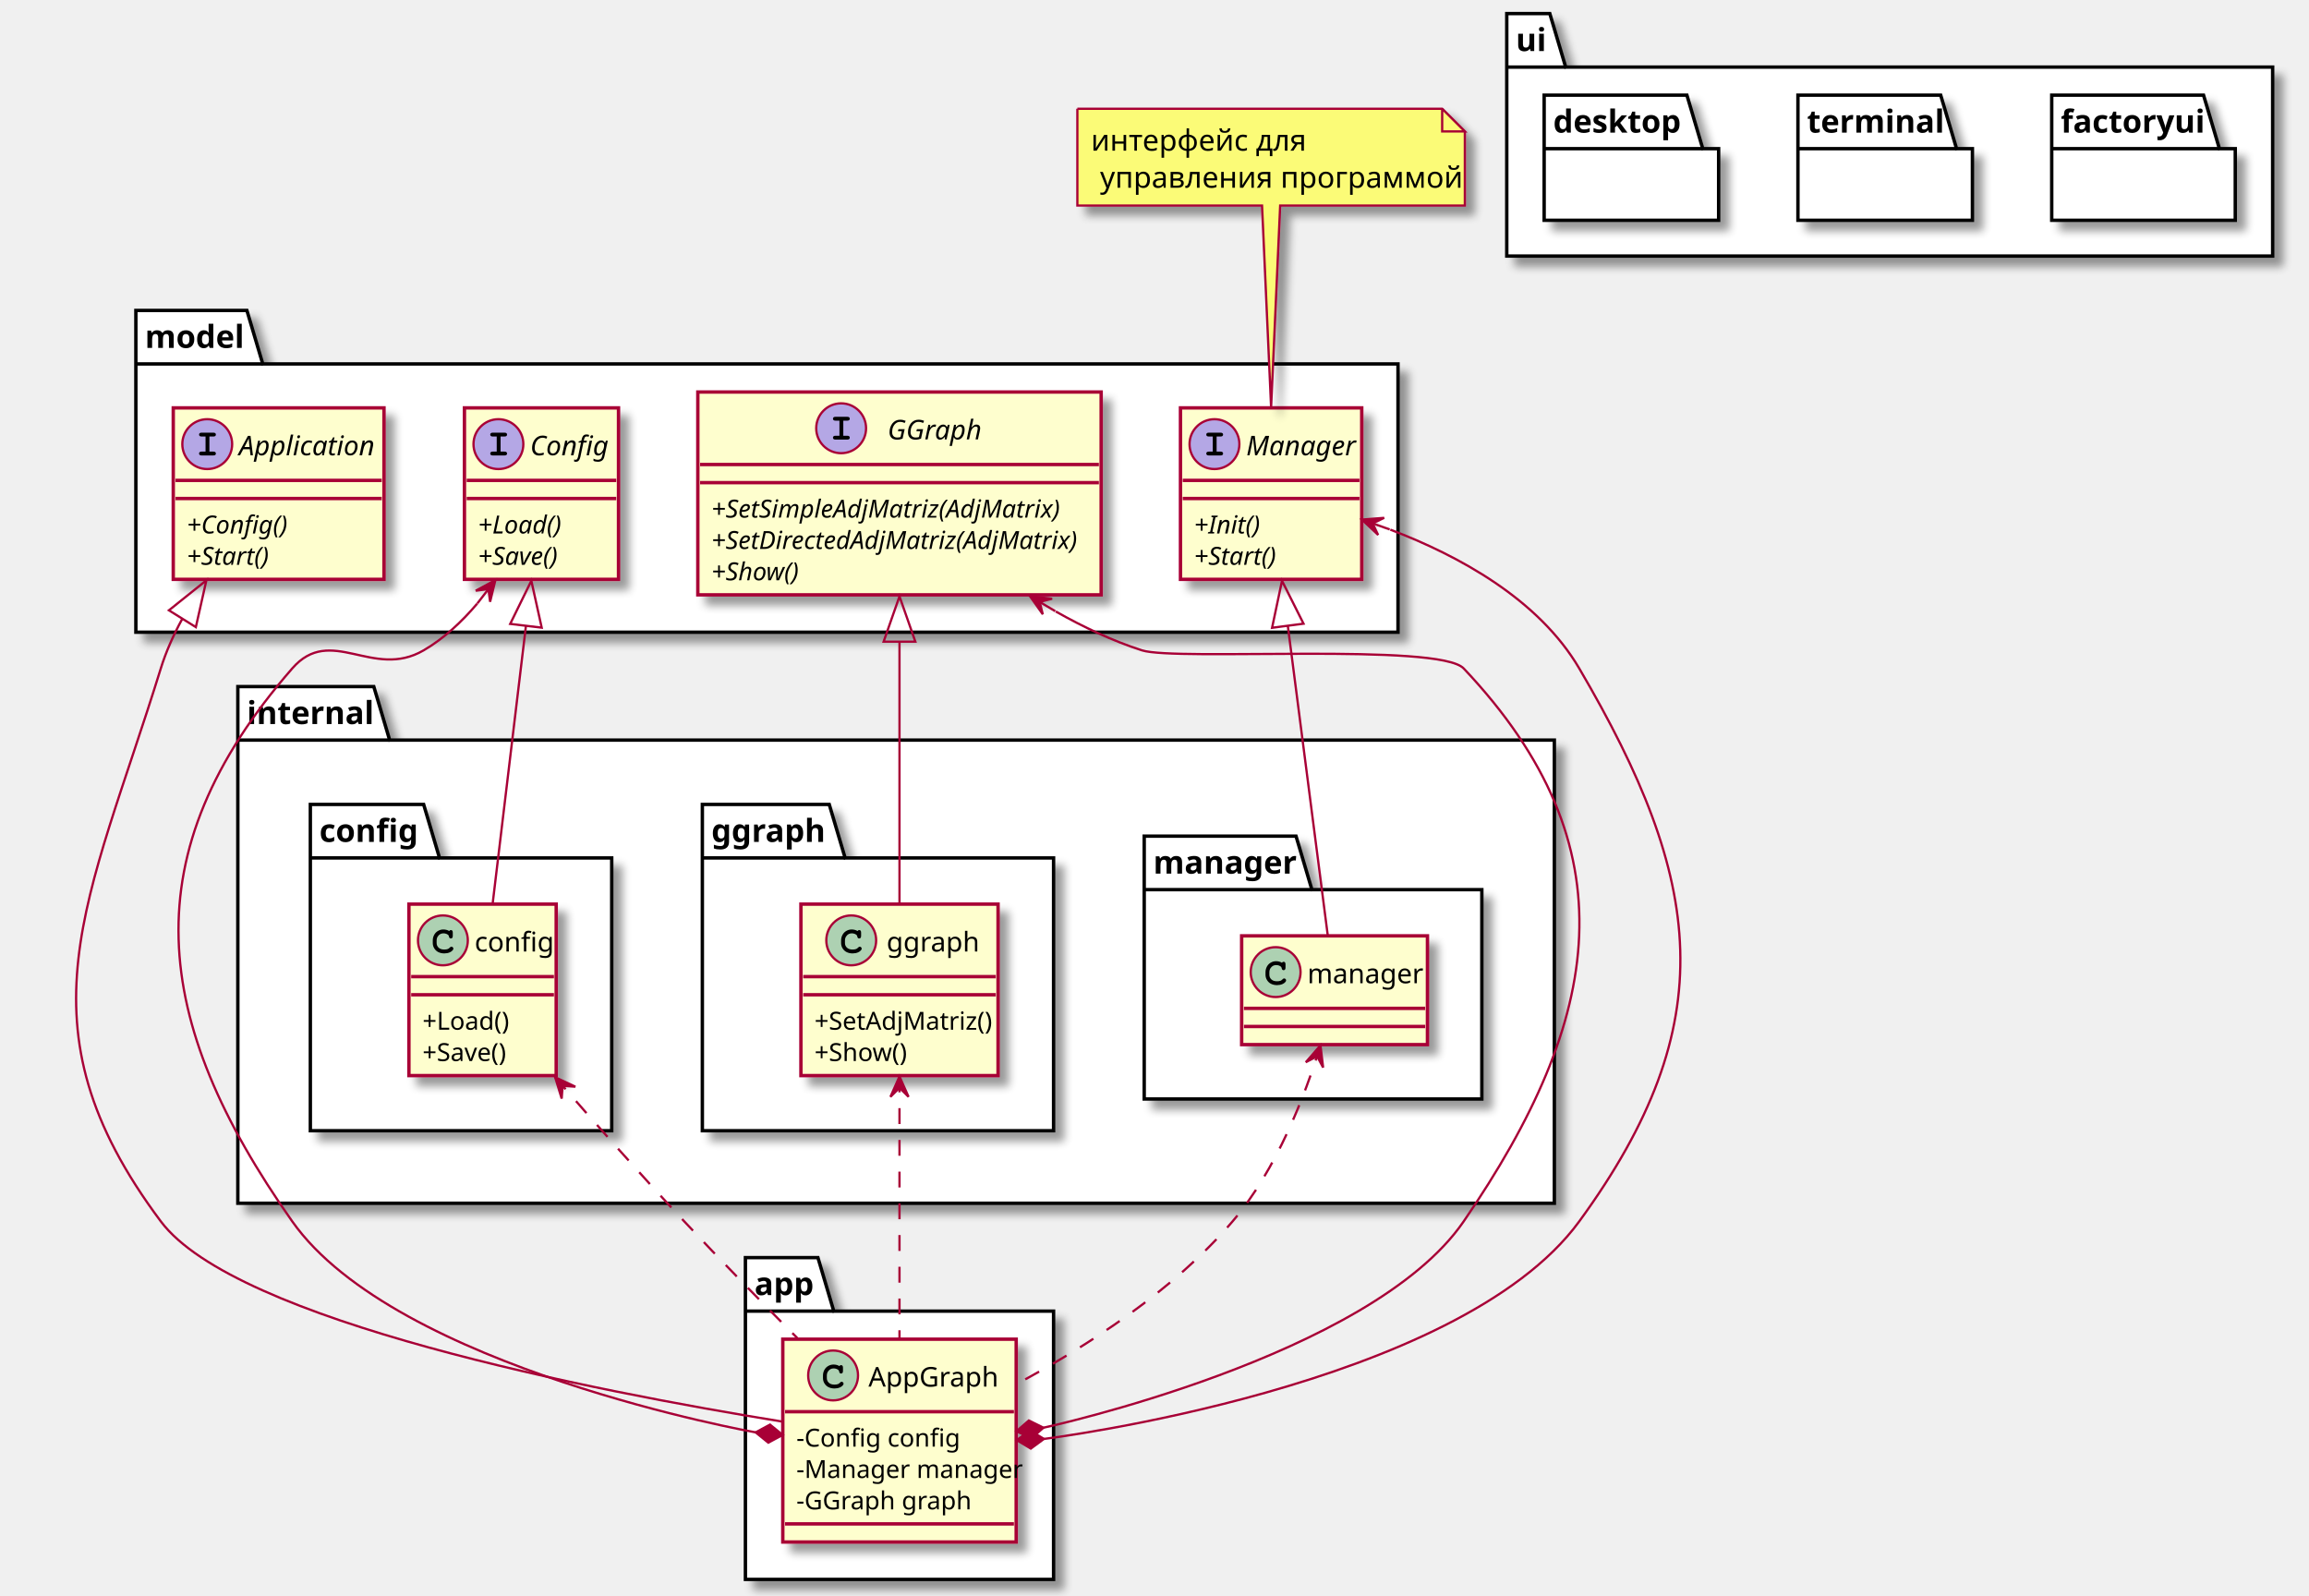
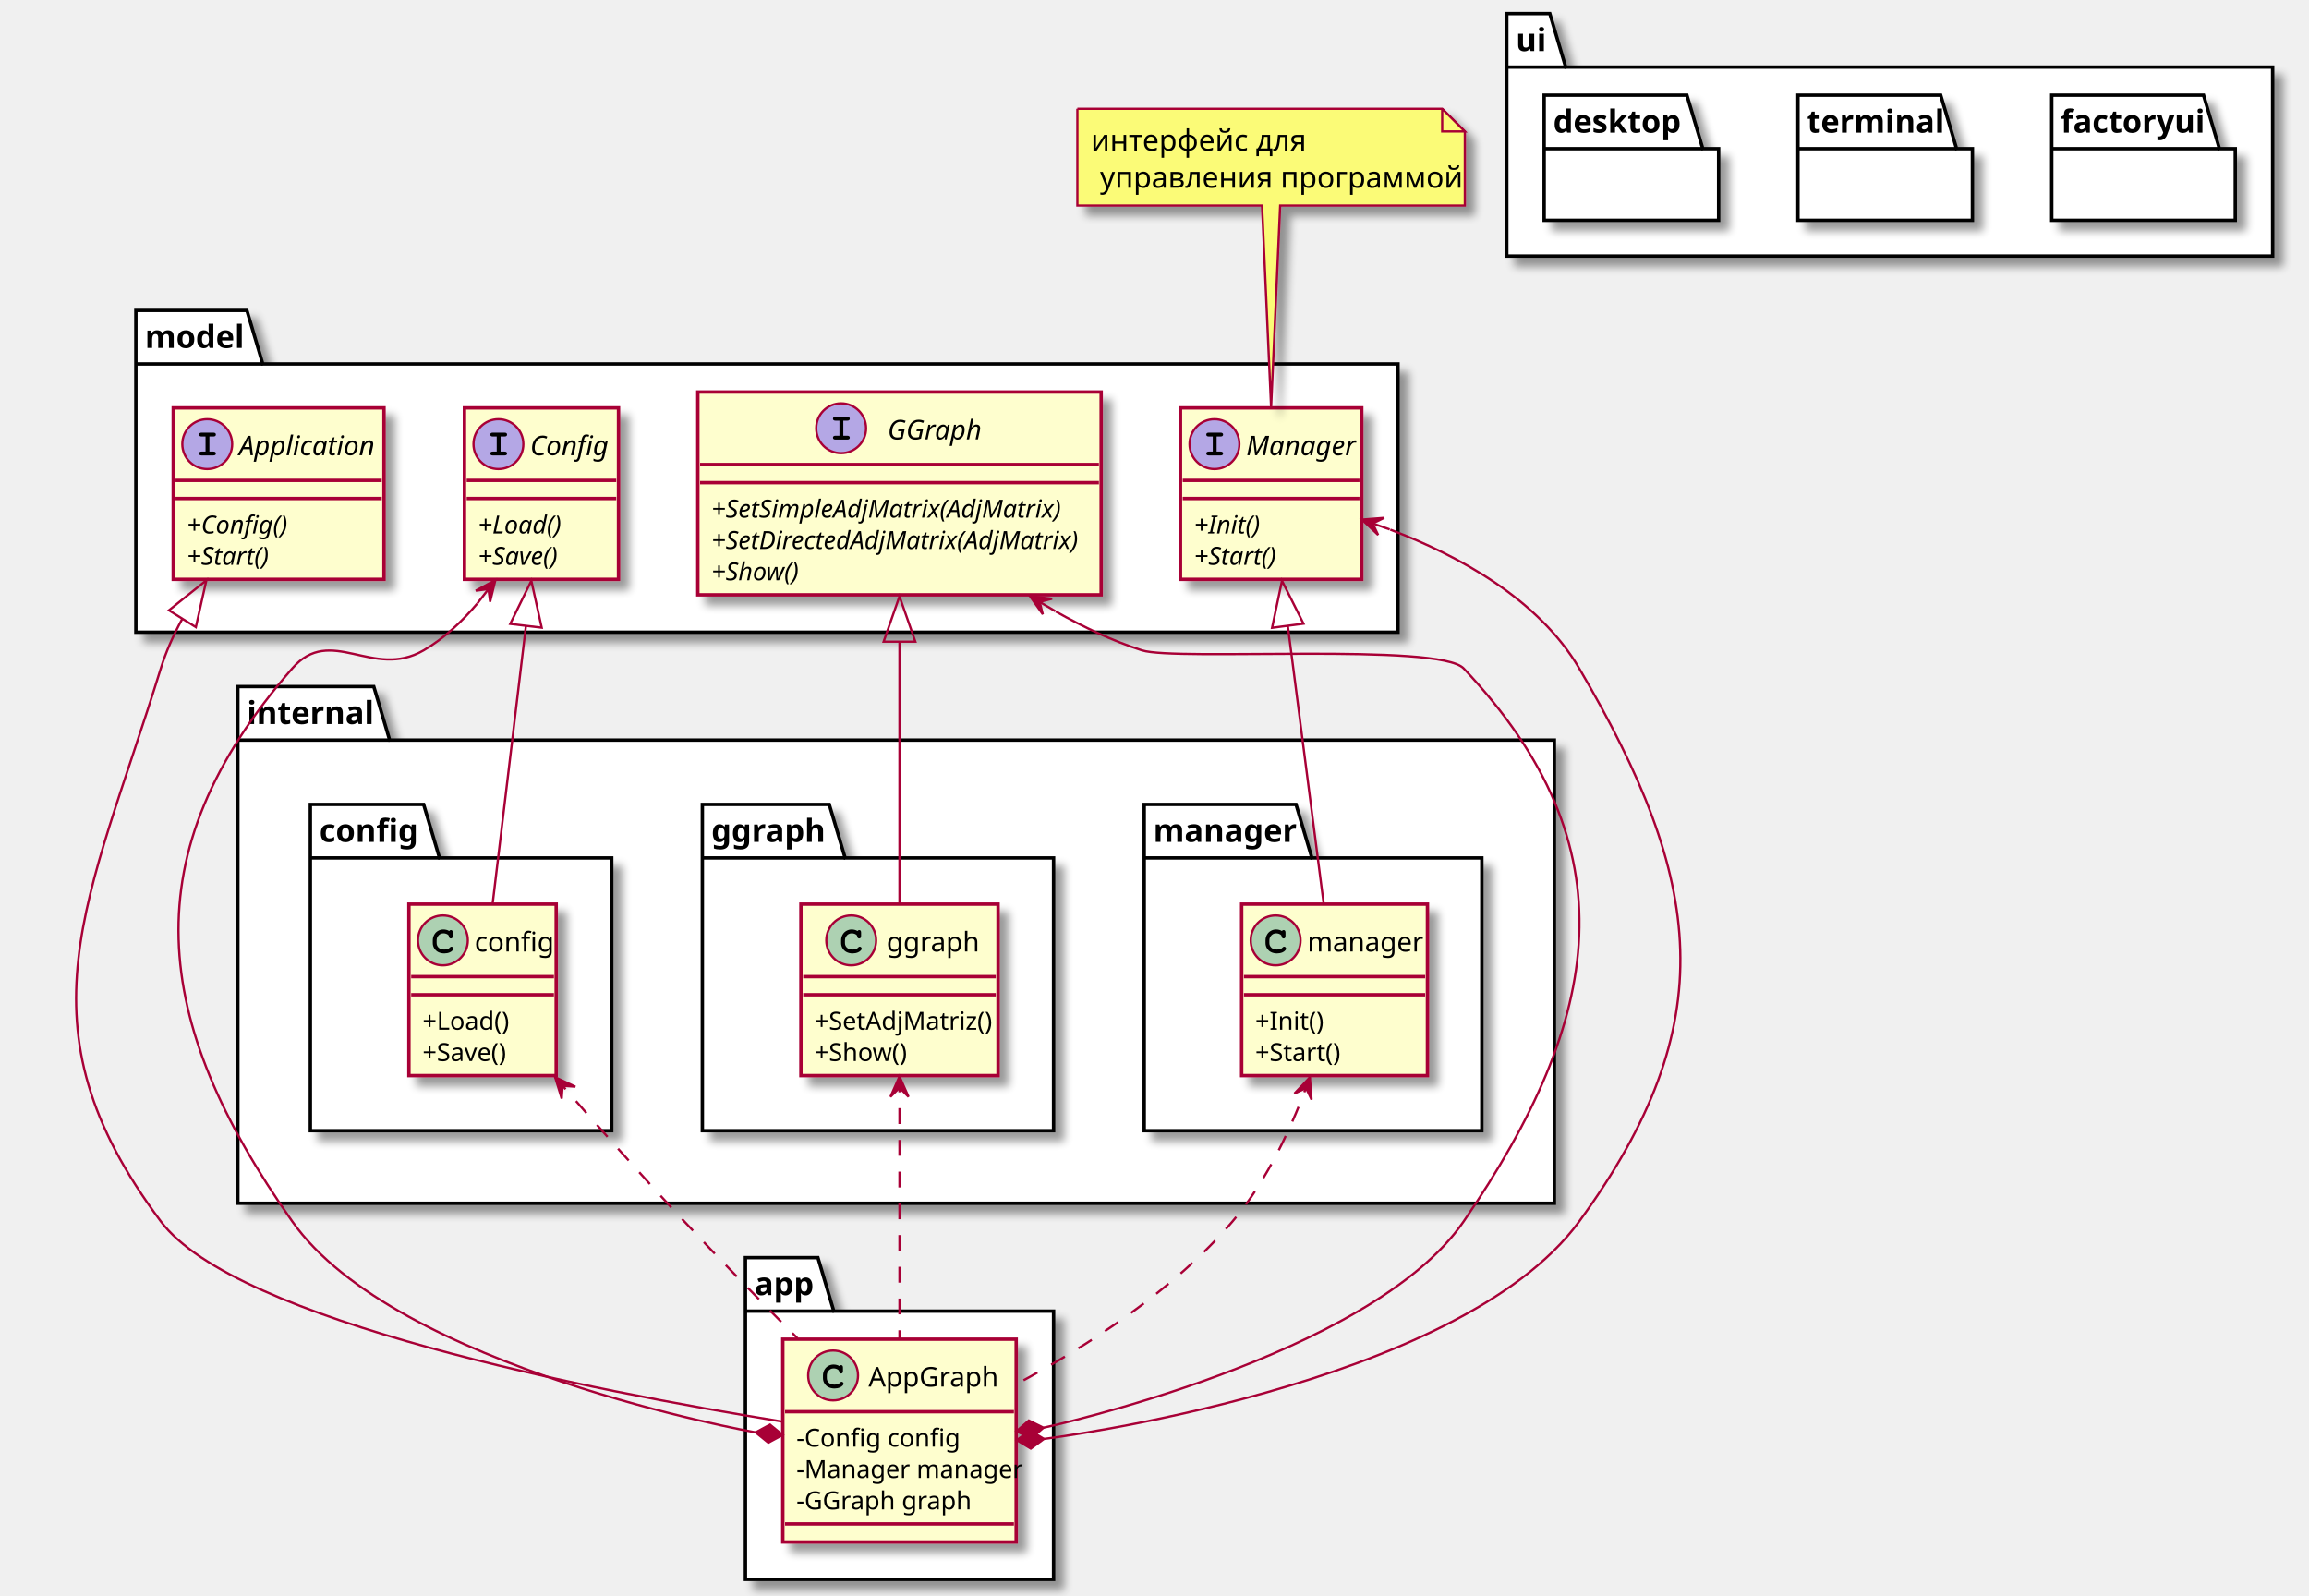
<svg xmlns="http://www.w3.org/2000/svg" contentScriptType="application/ecmascript" contentStyleType="text/css" height="704px" preserveAspectRatio="none" style="width:1019px;height:704px;background:#FFFFFF;" version="1.1" viewBox="0 0 1019 704" width="1019px" zoomAndPan="magnify">
  <defs>
-     <filter height="300%" id="f1c03101rgrg76" width="300%" x="-1" y="-1">
+     <filter height="300%" id="f1o5ju0vyavhgl" width="300%" x="-1" y="-1">
      <feGaussianBlur result="blurOut" stdDeviation="2.0" />
      <feColorMatrix in="blurOut" result="blurOut2" type="matrix" values="0 0 0 0 0 0 0 0 0 0 0 0 0 0 0 0 0 0 .4 0" />
      <feOffset dx="4.0" dy="4.0" in="blurOut2" result="blurOut3" />
      <feBlend in="SourceGraphic" in2="blurOut3" mode="normal" />
    </filter>
  </defs>
  <g>
-     <polygon fill="#FFFFFF" filter="url(#f1c03101rgrg76)" points="59.96,137,108.96,137,115.96,160.609,616.96,160.609,616.96,279,59.96,279,59.96,137" style="stroke:#000000;stroke-width:1.5;" />
+     <polygon fill="#FFFFFF" filter="url(#f1o5ju0vyavhgl)" points="59.96,137,108.96,137,115.96,160.609,616.96,160.609,616.96,279,59.96,279,59.96,137" style="stroke:#000000;stroke-width:1.5;" />
    <line style="stroke:#000000;stroke-width:1.5;" x1="59.96" x2="115.96" y1="160.609" y2="160.609" />
    <text fill="#000000" font-family="sans-serif" font-size="14" font-weight="bold" lengthAdjust="spacing" textLength="43" x="63.96" y="153.533">model</text>
-     <polygon fill="#FFFFFF" filter="url(#f1c03101rgrg76)" points="328.96,555,360.96,555,367.96,578.609,464.96,578.609,464.96,697,328.96,697,328.96,555" style="stroke:#000000;stroke-width:1.5;" />
+     <polygon fill="#FFFFFF" filter="url(#f1o5ju0vyavhgl)" points="328.96,555,360.96,555,367.96,578.609,464.96,578.609,464.96,697,328.96,697,328.96,555" style="stroke:#000000;stroke-width:1.5;" />
    <line style="stroke:#000000;stroke-width:1.5;" x1="328.96" x2="367.96" y1="578.609" y2="578.609" />
    <text fill="#000000" font-family="sans-serif" font-size="14" font-weight="bold" lengthAdjust="spacing" textLength="26" x="332.96" y="571.533">app</text>
-     <polygon fill="#FFFFFF" filter="url(#f1c03101rgrg76)" points="104.96,303,164.96,303,171.96,326.609,685.96,326.609,685.96,531,104.96,531,104.96,303" style="stroke:#000000;stroke-width:1.5;" />
+     <polygon fill="#FFFFFF" filter="url(#f1o5ju0vyavhgl)" points="104.96,303,164.96,303,171.96,326.609,685.96,326.609,685.96,531,104.96,531,104.96,303" style="stroke:#000000;stroke-width:1.5;" />
    <line style="stroke:#000000;stroke-width:1.5;" x1="104.96" x2="171.96" y1="326.609" y2="326.609" />
    <text fill="#000000" font-family="sans-serif" font-size="14" font-weight="bold" lengthAdjust="spacing" textLength="54" x="108.96" y="319.533">internal</text>
-     <polygon fill="#FFFFFF" filter="url(#f1c03101rgrg76)" points="136.96,355,186.96,355,193.96,378.609,269.96,378.609,269.96,499,136.96,499,136.96,355" style="stroke:#000000;stroke-width:1.5;" />
+     <polygon fill="#FFFFFF" filter="url(#f1o5ju0vyavhgl)" points="136.96,355,186.96,355,193.96,378.609,269.96,378.609,269.96,499,136.96,499,136.96,355" style="stroke:#000000;stroke-width:1.5;" />
    <line style="stroke:#000000;stroke-width:1.5;" x1="136.96" x2="193.96" y1="378.609" y2="378.609" />
    <text fill="#000000" font-family="sans-serif" font-size="14" font-weight="bold" lengthAdjust="spacing" textLength="44" x="140.96" y="371.533">config</text>
-     <polygon fill="#FFFFFF" filter="url(#f1c03101rgrg76)" points="309.96,355,365.96,355,372.96,378.609,464.96,378.609,464.96,499,309.96,499,309.96,355" style="stroke:#000000;stroke-width:1.5;" />
+     <polygon fill="#FFFFFF" filter="url(#f1o5ju0vyavhgl)" points="309.96,355,365.96,355,372.96,378.609,464.96,378.609,464.96,499,309.96,499,309.96,355" style="stroke:#000000;stroke-width:1.5;" />
    <line style="stroke:#000000;stroke-width:1.5;" x1="309.96" x2="372.96" y1="378.609" y2="378.609" />
    <text fill="#000000" font-family="sans-serif" font-size="14" font-weight="bold" lengthAdjust="spacing" textLength="50" x="313.96" y="371.533">ggraph</text>
-     <polygon fill="#FFFFFF" filter="url(#f1c03101rgrg76)" points="504.96,369,571.96,369,578.96,392.609,653.96,392.609,653.96,485,504.96,485,504.96,369" style="stroke:#000000;stroke-width:1.5;" />
-     <line style="stroke:#000000;stroke-width:1.5;" x1="504.96" x2="578.96" y1="392.609" y2="392.609" />
-     <text fill="#000000" font-family="sans-serif" font-size="14" font-weight="bold" lengthAdjust="spacing" textLength="61" x="508.96" y="385.533">manager</text>
-     <polygon fill="#FFFFFF" filter="url(#f1c03101rgrg76)" points="664.96,6,683.96,6,690.96,29.609,1002.96,29.609,1002.96,113,664.96,113,664.96,6" style="stroke:#000000;stroke-width:1.5;" />
+     <polygon fill="#FFFFFF" filter="url(#f1o5ju0vyavhgl)" points="504.96,355,571.96,355,578.96,378.609,653.96,378.609,653.96,499,504.96,499,504.96,355" style="stroke:#000000;stroke-width:1.5;" />
+     <line style="stroke:#000000;stroke-width:1.5;" x1="504.96" x2="578.96" y1="378.609" y2="378.609" />
+     <text fill="#000000" font-family="sans-serif" font-size="14" font-weight="bold" lengthAdjust="spacing" textLength="61" x="508.96" y="371.533">manager</text>
+     <polygon fill="#FFFFFF" filter="url(#f1o5ju0vyavhgl)" points="664.96,6,683.96,6,690.96,29.609,1002.96,29.609,1002.96,113,664.96,113,664.96,6" style="stroke:#000000;stroke-width:1.5;" />
    <line style="stroke:#000000;stroke-width:1.5;" x1="664.96" x2="690.96" y1="29.609" y2="29.609" />
    <text fill="#000000" font-family="sans-serif" font-size="14" font-weight="bold" lengthAdjust="spacing" textLength="13" x="668.96" y="22.533">ui</text>
-     <rect codeLine="4" fill="#FEFECE" filter="url(#f1c03101rgrg76)" height="75.672" id="IApp" style="stroke:#A80036;stroke-width:1.5;" width="93" x="76.46" y="180" />
+     <rect codeLine="4" fill="#FEFECE" filter="url(#f1o5ju0vyavhgl)" height="75.672" id="IApp" style="stroke:#A80036;stroke-width:1.5;" width="93" x="76.46" y="180" />
    <ellipse cx="91.46" cy="196" fill="#B4A7E5" rx="11" ry="11" style="stroke:#A80036;stroke-width:1.0;" />
    <path d="M92.413,192.641 L92.413,199.297 L94.132,199.297 Q94.741,199.297 95.007,199.531 Q95.272,199.766 95.272,200.156 Q95.272,200.531 95.007,200.766 Q94.741,201 94.132,201 L88.991,201 Q88.382,201 88.116,200.766 Q87.851,200.531 87.851,200.141 Q87.851,199.766 88.116,199.531 Q88.382,199.297 88.991,199.297 L90.71,199.297 L90.71,192.641 L88.991,192.641 Q88.382,192.641 88.116,192.406 Q87.851,192.172 87.851,191.781 Q87.851,191.406 88.116,191.172 Q88.382,190.938 88.991,190.938 L94.132,190.938 Q94.741,190.938 95.007,191.172 Q95.272,191.406 95.272,191.781 Q95.272,192.172 95.007,192.406 Q94.741,192.641 94.132,192.641 L92.413,192.641 Z " fill="#000000" />
    <text fill="#000000" font-family="sans-serif" font-size="12" font-style="italic" lengthAdjust="spacing" textLength="61" x="105.46" y="200.91">Application</text>
    <line style="stroke:#A80036;stroke-width:1.5;" x1="77.46" x2="168.46" y1="212" y2="212" />
    <line style="stroke:#A80036;stroke-width:1.5;" x1="77.46" x2="168.46" y1="220" y2="220" />
    <text fill="#000000" font-family="sans-serif" font-size="11" font-style="italic" lengthAdjust="spacing" textLength="46" x="82.46" y="235.419">+Config()</text>
    <text fill="#000000" font-family="sans-serif" font-size="11" font-style="italic" lengthAdjust="spacing" textLength="37" x="82.46" y="249.255">+Start()</text>
-     <rect codeLine="9" fill="#FEFECE" filter="url(#f1c03101rgrg76)" height="75.672" id="IConfig" style="stroke:#A80036;stroke-width:1.5;" width="68" x="204.96" y="180" />
+     <rect codeLine="9" fill="#FEFECE" filter="url(#f1o5ju0vyavhgl)" height="75.672" id="IConfig" style="stroke:#A80036;stroke-width:1.5;" width="68" x="204.96" y="180" />
    <ellipse cx="219.96" cy="196" fill="#B4A7E5" rx="11" ry="11" style="stroke:#A80036;stroke-width:1.0;" />
    <path d="M220.913,192.641 L220.913,199.297 L222.632,199.297 Q223.241,199.297 223.507,199.531 Q223.773,199.766 223.773,200.156 Q223.773,200.531 223.507,200.766 Q223.241,201 222.632,201 L217.491,201 Q216.882,201 216.616,200.766 Q216.351,200.531 216.351,200.141 Q216.351,199.766 216.616,199.531 Q216.882,199.297 217.491,199.297 L219.21,199.297 L219.21,192.641 L217.491,192.641 Q216.882,192.641 216.616,192.406 Q216.351,192.172 216.351,191.781 Q216.351,191.406 216.616,191.172 Q216.882,190.938 217.491,190.938 L222.632,190.938 Q223.241,190.938 223.507,191.172 Q223.773,191.406 223.773,191.781 Q223.773,192.172 223.507,192.406 Q223.241,192.641 222.632,192.641 L220.913,192.641 Z " fill="#000000" />
    <text fill="#000000" font-family="sans-serif" font-size="12" font-style="italic" lengthAdjust="spacing" textLength="36" x="233.96" y="200.91">Config</text>
    <line style="stroke:#A80036;stroke-width:1.5;" x1="205.96" x2="271.96" y1="212" y2="212" />
    <line style="stroke:#A80036;stroke-width:1.5;" x1="205.96" x2="271.96" y1="220" y2="220" />
    <text fill="#000000" font-family="sans-serif" font-size="11" font-style="italic" lengthAdjust="spacing" textLength="38" x="210.96" y="235.419">+Load()</text>
    <text fill="#000000" font-family="sans-serif" font-size="11" font-style="italic" lengthAdjust="spacing" textLength="38" x="210.96" y="249.255">+Save()</text>
-     <rect codeLine="14" fill="#FEFECE" filter="url(#f1c03101rgrg76)" height="89.508" id="IGGraph" style="stroke:#A80036;stroke-width:1.5;" width="178" x="307.96" y="173" />
+     <rect codeLine="14" fill="#FEFECE" filter="url(#f1o5ju0vyavhgl)" height="89.508" id="IGGraph" style="stroke:#A80036;stroke-width:1.5;" width="178" x="307.96" y="173" />
    <ellipse cx="371.21" cy="189" fill="#B4A7E5" rx="11" ry="11" style="stroke:#A80036;stroke-width:1.0;" />
    <path d="M372.163,185.641 L372.163,192.297 L373.882,192.297 Q374.491,192.297 374.757,192.531 Q375.022,192.766 375.022,193.156 Q375.022,193.531 374.757,193.766 Q374.491,194 373.882,194 L368.741,194 Q368.132,194 367.866,193.766 Q367.601,193.531 367.601,193.141 Q367.601,192.766 367.866,192.531 Q368.132,192.297 368.741,192.297 L370.46,192.297 L370.46,185.641 L368.741,185.641 Q368.132,185.641 367.866,185.406 Q367.601,185.172 367.601,184.781 Q367.601,184.406 367.866,184.172 Q368.132,183.938 368.741,183.938 L373.882,183.938 Q374.491,183.938 374.757,184.172 Q375.022,184.406 375.022,184.781 Q375.022,185.172 374.757,185.406 Q374.491,185.641 373.882,185.641 L372.163,185.641 Z " fill="#000000" />
    <text fill="#000000" font-family="sans-serif" font-size="12" font-style="italic" lengthAdjust="spacing" textLength="43" x="391.71" y="193.91">GGraph</text>
    <line style="stroke:#A80036;stroke-width:1.5;" x1="308.96" x2="484.96" y1="205" y2="205" />
    <line style="stroke:#A80036;stroke-width:1.5;" x1="308.96" x2="484.96" y1="213" y2="213" />
-     <text fill="#000000" font-family="sans-serif" font-size="11" font-style="italic" lengthAdjust="spacing" textLength="158" x="313.96" y="228.419">+SetSimpleAdjMatriz(AdjMatrix)</text>
-     <text fill="#000000" font-family="sans-serif" font-size="11" font-style="italic" lengthAdjust="spacing" textLength="166" x="313.96" y="242.255">+SetDirectedAdjMatriz(AdjMatrix)</text>
+     <text fill="#000000" font-family="sans-serif" font-size="11" font-style="italic" lengthAdjust="spacing" textLength="158" x="313.96" y="228.419">+SetSimpleAdjMatrix(AdjMatrix)</text>
+     <text fill="#000000" font-family="sans-serif" font-size="11" font-style="italic" lengthAdjust="spacing" textLength="166" x="313.96" y="242.255">+SetDirectedAdjMatrix(AdjMatrix)</text>
    <text fill="#000000" font-family="sans-serif" font-size="11" font-style="italic" lengthAdjust="spacing" textLength="40" x="313.96" y="256.091">+Show()</text>
-     <rect codeLine="20" fill="#FEFECE" filter="url(#f1c03101rgrg76)" height="75.672" id="IManager" style="stroke:#A80036;stroke-width:1.5;" width="80" x="520.96" y="180" />
+     <rect codeLine="20" fill="#FEFECE" filter="url(#f1o5ju0vyavhgl)" height="75.672" id="IManager" style="stroke:#A80036;stroke-width:1.5;" width="80" x="520.96" y="180" />
    <ellipse cx="535.96" cy="196" fill="#B4A7E5" rx="11" ry="11" style="stroke:#A80036;stroke-width:1.0;" />
    <path d="M536.913,192.641 L536.913,199.297 L538.632,199.297 Q539.241,199.297 539.507,199.531 Q539.773,199.766 539.773,200.156 Q539.773,200.531 539.507,200.766 Q539.241,201 538.632,201 L533.491,201 Q532.882,201 532.616,200.766 Q532.351,200.531 532.351,200.141 Q532.351,199.766 532.616,199.531 Q532.882,199.297 533.491,199.297 L535.21,199.297 L535.21,192.641 L533.491,192.641 Q532.882,192.641 532.616,192.406 Q532.351,192.172 532.351,191.781 Q532.351,191.406 532.616,191.172 Q532.882,190.938 533.491,190.938 L538.632,190.938 Q539.241,190.938 539.507,191.172 Q539.773,191.406 539.773,191.781 Q539.773,192.172 539.507,192.406 Q539.241,192.641 538.632,192.641 L536.913,192.641 Z " fill="#000000" />
    <text fill="#000000" font-family="sans-serif" font-size="12" font-style="italic" lengthAdjust="spacing" textLength="48" x="549.96" y="200.91">Manager</text>
    <line style="stroke:#A80036;stroke-width:1.5;" x1="521.96" x2="599.96" y1="212" y2="212" />
    <line style="stroke:#A80036;stroke-width:1.5;" x1="521.96" x2="599.96" y1="220" y2="220" />
    <text fill="#000000" font-family="sans-serif" font-size="11" font-style="italic" lengthAdjust="spacing" textLength="29" x="526.96" y="235.419">+Init()</text>
    <text fill="#000000" font-family="sans-serif" font-size="11" font-style="italic" lengthAdjust="spacing" textLength="37" x="526.96" y="249.255">+Start()</text>
-     <rect codeLine="30" fill="#FEFECE" filter="url(#f1c03101rgrg76)" height="89.508" id="AppGraph" style="stroke:#A80036;stroke-width:1.5;" width="103" x="345.46" y="591" />
+     <rect codeLine="30" fill="#FEFECE" filter="url(#f1o5ju0vyavhgl)" height="89.508" id="AppGraph" style="stroke:#A80036;stroke-width:1.5;" width="103" x="345.46" y="591" />
    <ellipse cx="367.66" cy="607" fill="#ADD1B2" rx="11" ry="11" style="stroke:#A80036;stroke-width:1.0;" />
    <path d="M370.426,602.875 Q370.582,602.656 370.769,602.547 Q370.957,602.438 371.176,602.438 Q371.551,602.438 371.785,602.703 Q372.019,602.953 372.019,603.562 L372.019,605.016 Q372.019,605.625 371.785,605.891 Q371.551,606.156 371.176,606.156 Q370.832,606.156 370.629,605.953 Q370.426,605.766 370.316,605.25 Q370.269,604.891 370.082,604.703 Q369.754,604.328 369.144,604.109 Q368.535,603.891 367.91,603.891 Q367.144,603.891 366.504,604.219 Q365.879,604.547 365.379,605.297 Q364.894,606.047 364.894,607.078 L364.894,608.172 Q364.894,609.406 365.785,610.234 Q366.676,611.047 368.269,611.047 Q369.207,611.047 369.863,610.797 Q370.254,610.641 370.676,610.203 Q370.941,609.938 371.082,609.859 Q371.238,609.781 371.441,609.781 Q371.769,609.781 372.019,610.047 Q372.285,610.297 372.285,610.641 Q372.285,610.984 371.941,611.391 Q371.441,611.969 370.644,612.297 Q369.566,612.75 368.269,612.75 Q366.754,612.75 365.551,612.125 Q364.566,611.625 363.879,610.562 Q363.191,609.484 363.191,608.203 L363.191,607.047 Q363.191,605.719 363.801,604.578 Q364.426,603.422 365.519,602.812 Q366.613,602.188 367.848,602.188 Q368.582,602.188 369.223,602.359 Q369.879,602.516 370.426,602.875 Z " fill="#000000" />
    <text fill="#000000" font-family="sans-serif" font-size="12" lengthAdjust="spacing" textLength="55" x="383.26" y="611.91">AppGraph</text>
    <line style="stroke:#A80036;stroke-width:1.5;" x1="346.46" x2="447.46" y1="623" y2="623" />
    <text fill="#000000" font-family="sans-serif" font-size="11" lengthAdjust="spacing" textLength="71" x="351.46" y="638.419">-Config  сonfig</text>
    <text fill="#000000" font-family="sans-serif" font-size="11" lengthAdjust="spacing" textLength="91" x="351.46" y="652.255">-Manager manager</text>
    <text fill="#000000" font-family="sans-serif" font-size="11" lengthAdjust="spacing" textLength="73" x="351.46" y="666.091">-GGraph graph</text>
    <line style="stroke:#A80036;stroke-width:1.5;" x1="346.46" x2="447.46" y1="672.508" y2="672.508" />
-     <rect codeLine="48" fill="#FEFECE" filter="url(#f1c03101rgrg76)" height="75.672" id="config" style="stroke:#A80036;stroke-width:1.5;" width="65" x="180.46" y="399" />
+     <rect codeLine="48" fill="#FEFECE" filter="url(#f1o5ju0vyavhgl)" height="75.672" id="config" style="stroke:#A80036;stroke-width:1.5;" width="65" x="180.46" y="399" />
    <ellipse cx="195.46" cy="415" fill="#ADD1B2" rx="11" ry="11" style="stroke:#A80036;stroke-width:1.0;" />
    <path d="M198.226,410.875 Q198.382,410.656 198.569,410.547 Q198.757,410.438 198.976,410.438 Q199.351,410.438 199.585,410.703 Q199.819,410.953 199.819,411.562 L199.819,413.016 Q199.819,413.625 199.585,413.891 Q199.351,414.156 198.976,414.156 Q198.632,414.156 198.429,413.953 Q198.226,413.766 198.116,413.25 Q198.069,412.891 197.882,412.703 Q197.554,412.328 196.944,412.109 Q196.335,411.891 195.71,411.891 Q194.944,411.891 194.304,412.219 Q193.679,412.547 193.179,413.297 Q192.694,414.047 192.694,415.078 L192.694,416.172 Q192.694,417.406 193.585,418.234 Q194.476,419.047 196.069,419.047 Q197.007,419.047 197.663,418.797 Q198.054,418.641 198.476,418.203 Q198.741,417.938 198.882,417.859 Q199.038,417.781 199.241,417.781 Q199.569,417.781 199.819,418.047 Q200.085,418.297 200.085,418.641 Q200.085,418.984 199.741,419.391 Q199.241,419.969 198.444,420.297 Q197.366,420.75 196.069,420.75 Q194.554,420.75 193.351,420.125 Q192.366,419.625 191.679,418.562 Q190.991,417.484 190.991,416.203 L190.991,415.047 Q190.991,413.719 191.601,412.578 Q192.226,411.422 193.319,410.812 Q194.413,410.188 195.648,410.188 Q196.382,410.188 197.023,410.359 Q197.679,410.516 198.226,410.875 Z " fill="#000000" />
    <text fill="#000000" font-family="sans-serif" font-size="12" lengthAdjust="spacing" textLength="33" x="209.46" y="419.91">config</text>
    <line style="stroke:#A80036;stroke-width:1.5;" x1="181.46" x2="244.46" y1="431" y2="431" />
    <line style="stroke:#A80036;stroke-width:1.5;" x1="181.46" x2="244.46" y1="439" y2="439" />
    <text fill="#000000" font-family="sans-serif" font-size="11" lengthAdjust="spacing" textLength="38" x="186.46" y="454.419">+Load()</text>
    <text fill="#000000" font-family="sans-serif" font-size="11" lengthAdjust="spacing" textLength="39" x="186.46" y="468.255">+Save()</text>
-     <rect codeLine="56" fill="#FEFECE" filter="url(#f1c03101rgrg76)" height="75.672" id="ggraph" style="stroke:#A80036;stroke-width:1.5;" width="87" x="353.46" y="399" />
+     <rect codeLine="56" fill="#FEFECE" filter="url(#f1o5ju0vyavhgl)" height="75.672" id="ggraph" style="stroke:#A80036;stroke-width:1.5;" width="87" x="353.46" y="399" />
    <ellipse cx="375.66" cy="415" fill="#ADD1B2" rx="11" ry="11" style="stroke:#A80036;stroke-width:1.0;" />
    <path d="M378.426,410.875 Q378.582,410.656 378.769,410.547 Q378.957,410.438 379.176,410.438 Q379.551,410.438 379.785,410.703 Q380.019,410.953 380.019,411.562 L380.019,413.016 Q380.019,413.625 379.785,413.891 Q379.551,414.156 379.176,414.156 Q378.832,414.156 378.629,413.953 Q378.426,413.766 378.316,413.25 Q378.269,412.891 378.082,412.703 Q377.754,412.328 377.144,412.109 Q376.535,411.891 375.91,411.891 Q375.144,411.891 374.504,412.219 Q373.879,412.547 373.379,413.297 Q372.894,414.047 372.894,415.078 L372.894,416.172 Q372.894,417.406 373.785,418.234 Q374.676,419.047 376.269,419.047 Q377.207,419.047 377.863,418.797 Q378.254,418.641 378.676,418.203 Q378.941,417.938 379.082,417.859 Q379.238,417.781 379.441,417.781 Q379.769,417.781 380.019,418.047 Q380.285,418.297 380.285,418.641 Q380.285,418.984 379.941,419.391 Q379.441,419.969 378.644,420.297 Q377.566,420.75 376.269,420.75 Q374.754,420.75 373.551,420.125 Q372.566,419.625 371.879,418.562 Q371.191,417.484 371.191,416.203 L371.191,415.047 Q371.191,413.719 371.801,412.578 Q372.426,411.422 373.519,410.812 Q374.613,410.188 375.848,410.188 Q376.582,410.188 377.223,410.359 Q377.879,410.516 378.426,410.875 Z " fill="#000000" />
    <text fill="#000000" font-family="sans-serif" font-size="12" lengthAdjust="spacing" textLength="39" x="391.26" y="419.91">ggraph</text>
    <line style="stroke:#A80036;stroke-width:1.5;" x1="354.46" x2="439.46" y1="431" y2="431" />
    <line style="stroke:#A80036;stroke-width:1.5;" x1="354.46" x2="439.46" y1="439" y2="439" />
    <text fill="#000000" font-family="sans-serif" font-size="11" lengthAdjust="spacing" textLength="75" x="359.46" y="454.419">+SetAdjMatriz()</text>
    <text fill="#000000" font-family="sans-serif" font-size="11" lengthAdjust="spacing" textLength="43" x="359.46" y="468.255">+Show()</text>
-     <rect codeLine="64" fill="#FEFECE" filter="url(#f1c03101rgrg76)" height="48" id="manager" style="stroke:#A80036;stroke-width:1.5;" width="82" x="547.96" y="413" />
-     <ellipse cx="562.96" cy="429" fill="#ADD1B2" rx="11" ry="11" style="stroke:#A80036;stroke-width:1.0;" />
-     <path d="M565.726,424.875 Q565.882,424.656 566.069,424.547 Q566.257,424.438 566.476,424.438 Q566.851,424.438 567.085,424.703 Q567.319,424.953 567.319,425.562 L567.319,427.016 Q567.319,427.625 567.085,427.891 Q566.851,428.156 566.476,428.156 Q566.132,428.156 565.929,427.953 Q565.726,427.766 565.616,427.25 Q565.569,426.891 565.382,426.703 Q565.054,426.328 564.444,426.109 Q563.835,425.891 563.21,425.891 Q562.444,425.891 561.804,426.219 Q561.179,426.547 560.679,427.297 Q560.194,428.047 560.194,429.078 L560.194,430.172 Q560.194,431.406 561.085,432.234 Q561.976,433.047 563.569,433.047 Q564.507,433.047 565.163,432.797 Q565.554,432.641 565.976,432.203 Q566.241,431.938 566.382,431.859 Q566.538,431.781 566.741,431.781 Q567.069,431.781 567.319,432.047 Q567.585,432.297 567.585,432.641 Q567.585,432.984 567.241,433.391 Q566.741,433.969 565.944,434.297 Q564.866,434.75 563.569,434.75 Q562.054,434.75 560.851,434.125 Q559.866,433.625 559.179,432.562 Q558.491,431.484 558.491,430.203 L558.491,429.047 Q558.491,427.719 559.101,426.578 Q559.726,425.422 560.819,424.812 Q561.913,424.188 563.148,424.188 Q563.882,424.188 564.523,424.359 Q565.179,424.516 565.726,424.875 Z " fill="#000000" />
-     <text fill="#000000" font-family="sans-serif" font-size="12" lengthAdjust="spacing" textLength="50" x="576.96" y="433.91">manager</text>
-     <line style="stroke:#A80036;stroke-width:1.5;" x1="548.96" x2="628.96" y1="445" y2="445" />
-     <line style="stroke:#A80036;stroke-width:1.5;" x1="548.96" x2="628.96" y1="453" y2="453" />
-     <polygon fill="#FFFFFF" filter="url(#f1c03101rgrg76)" points="905.46,42,972.46,42,979.46,65.609,986.46,65.609,986.46,97.219,905.46,97.219,905.46,42" style="stroke:#000000;stroke-width:1.5;" />
+     <rect codeLine="64" fill="#FEFECE" filter="url(#f1o5ju0vyavhgl)" height="75.672" id="manager" style="stroke:#A80036;stroke-width:1.5;" width="82" x="547.96" y="399" />
+     <ellipse cx="562.96" cy="415" fill="#ADD1B2" rx="11" ry="11" style="stroke:#A80036;stroke-width:1.0;" />
+     <path d="M565.726,410.875 Q565.882,410.656 566.069,410.547 Q566.257,410.438 566.476,410.438 Q566.851,410.438 567.085,410.703 Q567.319,410.953 567.319,411.562 L567.319,413.016 Q567.319,413.625 567.085,413.891 Q566.851,414.156 566.476,414.156 Q566.132,414.156 565.929,413.953 Q565.726,413.766 565.616,413.25 Q565.569,412.891 565.382,412.703 Q565.054,412.328 564.444,412.109 Q563.835,411.891 563.21,411.891 Q562.444,411.891 561.804,412.219 Q561.179,412.547 560.679,413.297 Q560.194,414.047 560.194,415.078 L560.194,416.172 Q560.194,417.406 561.085,418.234 Q561.976,419.047 563.569,419.047 Q564.507,419.047 565.163,418.797 Q565.554,418.641 565.976,418.203 Q566.241,417.938 566.382,417.859 Q566.538,417.781 566.741,417.781 Q567.069,417.781 567.319,418.047 Q567.585,418.297 567.585,418.641 Q567.585,418.984 567.241,419.391 Q566.741,419.969 565.944,420.297 Q564.866,420.75 563.569,420.75 Q562.054,420.75 560.851,420.125 Q559.866,419.625 559.179,418.562 Q558.491,417.484 558.491,416.203 L558.491,415.047 Q558.491,413.719 559.101,412.578 Q559.726,411.422 560.819,410.812 Q561.913,410.188 563.148,410.188 Q563.882,410.188 564.523,410.359 Q565.179,410.516 565.726,410.875 Z " fill="#000000" />
+     <text fill="#000000" font-family="sans-serif" font-size="12" lengthAdjust="spacing" textLength="50" x="576.96" y="419.91">manager</text>
+     <line style="stroke:#A80036;stroke-width:1.5;" x1="548.96" x2="628.96" y1="431" y2="431" />
+     <line style="stroke:#A80036;stroke-width:1.5;" x1="548.96" x2="628.96" y1="439" y2="439" />
+     <text fill="#000000" font-family="sans-serif" font-size="11" lengthAdjust="spacing" textLength="27" x="553.96" y="454.419">+Init()</text>
+     <text fill="#000000" font-family="sans-serif" font-size="11" lengthAdjust="spacing" textLength="37" x="553.96" y="468.255">+Start()</text>
+     <polygon fill="#FFFFFF" filter="url(#f1o5ju0vyavhgl)" points="905.46,42,972.46,42,979.46,65.609,986.46,65.609,986.46,97.219,905.46,97.219,905.46,42" style="stroke:#000000;stroke-width:1.5;" />
    <line style="stroke:#000000;stroke-width:1.5;" x1="905.46" x2="979.46" y1="65.609" y2="65.609" />
    <text fill="#000000" font-family="sans-serif" font-size="14" font-weight="bold" lengthAdjust="spacing" textLength="61" x="909.46" y="58.533">factoryui</text>
-     <polygon fill="#FFFFFF" filter="url(#f1c03101rgrg76)" points="793.46,42,856.46,42,863.46,65.609,870.46,65.609,870.46,97.219,793.46,97.219,793.46,42" style="stroke:#000000;stroke-width:1.5;" />
+     <polygon fill="#FFFFFF" filter="url(#f1o5ju0vyavhgl)" points="793.46,42,856.46,42,863.46,65.609,870.46,65.609,870.46,97.219,793.46,97.219,793.46,42" style="stroke:#000000;stroke-width:1.5;" />
    <line style="stroke:#000000;stroke-width:1.5;" x1="793.46" x2="863.46" y1="65.609" y2="65.609" />
    <text fill="#000000" font-family="sans-serif" font-size="14" font-weight="bold" lengthAdjust="spacing" textLength="57" x="797.46" y="58.533">terminal</text>
-     <polygon fill="#FFFFFF" filter="url(#f1c03101rgrg76)" points="681.46,42,744.46,42,751.46,65.609,758.46,65.609,758.46,97.219,681.46,97.219,681.46,42" style="stroke:#000000;stroke-width:1.5;" />
+     <polygon fill="#FFFFFF" filter="url(#f1o5ju0vyavhgl)" points="681.46,42,744.46,42,751.46,65.609,758.46,65.609,758.46,97.219,681.46,97.219,681.46,42" style="stroke:#000000;stroke-width:1.5;" />
    <line style="stroke:#000000;stroke-width:1.5;" x1="681.46" x2="751.46" y1="65.609" y2="65.609" />
    <text fill="#000000" font-family="sans-serif" font-size="14" font-weight="bold" lengthAdjust="spacing" textLength="57" x="685.46" y="58.533">desktop</text>
-     <path d="M475.46,48 L475.46,90.703 A0,0 0 0 0 475.46,90.703 L556.96,90.703 L560.96,179.74 L564.96,90.703 L646.46,90.703 A0,0 0 0 0 646.46,90.703 L646.46,58 L636.46,48 L475.46,48 A0,0 0 0 0 475.46,48 " fill="#FBFB77" filter="url(#f1c03101rgrg76)" style="stroke:#A80036;stroke-width:1.0;" />
+     <path d="M475.46,48 L475.46,90.703 A0,0 0 0 0 475.46,90.703 L556.96,90.703 L560.96,179.74 L564.96,90.703 L646.46,90.703 A0,0 0 0 0 646.46,90.703 L646.46,58 L636.46,48 L475.46,48 A0,0 0 0 0 475.46,48 " fill="#FBFB77" filter="url(#f1o5ju0vyavhgl)" style="stroke:#A80036;stroke-width:1.0;" />
    <path d="M636.46,48 L636.46,58 L646.46,58 L636.46,48 " fill="#FBFB77" style="stroke:#A80036;stroke-width:1.0;" />
    <text fill="#000000" font-family="sans-serif" font-size="13" lengthAdjust="spacing" textLength="89" x="481.46" y="66.495">интерфейс для</text>
    <text fill="#000000" font-family="sans-serif" font-size="13" lengthAdjust="spacing" textLength="146" x="485.46" y="82.847">управления программой</text>
    <path codeLine="35" d="M80.37,273.24 C76.54,280.26 73.25,287.59 70.96,295 C38.91,398.6 6,452.16 70.96,539 C103.91,583.06 261.87,613.87 345.21,627.36 " fill="none" id="IApp-backto-AppGraph" style="stroke:#A80036;stroke-width:1.0;" />
    <polygon fill="none" points="74.55,269.34,91.08,256.09,86.43,276.76,74.55,269.34" style="stroke:#A80036;stroke-width:1.0;" />
    <path codeLine="36" d="M210.61,266.37 C203.82,274.39 195.89,281.79 186.96,287 C164.47,300.1 146.05,275.38 128.96,295 C57.7,376.75 66.53,450.33 128.96,539 C174.71,603.99 333.464,632.116 333.464,632.116 " fill="none" id="IConfig-AppGraph" style="stroke:#A80036;stroke-width:1.0;" />
    <polygon fill="#A80036" points="345.41,633.25,339.815,628.701,333.464,632.116,339.059,636.665,345.41,633.25" style="stroke:#A80036;stroke-width:1.0;" />
    <polygon fill="#A80036" points="218.62,256,209.957,260.684,215.567,259.959,216.292,265.57,218.62,256" style="stroke:#A80036;stroke-width:1.0;" />
    <line style="stroke:#A80036;stroke-width:1.0;" x1="215.567" x2="210.675" y1="259.959" y2="266.29" />
    <path codeLine="37" d="M613.57,233.74 C643.7,245.18 678.99,264.38 696.96,295 C751.83,388.53 760.89,451.41 696.96,539 C643.34,612.45 460.718,635.009 460.718,635.009 " fill="none" id="IManager-AppGraph" style="stroke:#A80036;stroke-width:1.0;" />
    <polygon fill="#A80036" points="448.73,635.55,454.904,639.276,460.718,635.009,454.544,631.284,448.73,635.55" style="stroke:#A80036;stroke-width:1.0;" />
    <polygon fill="#A80036" points="601.04,229.3,608.187,236.076,605.753,230.97,610.859,228.535,601.04,229.3" style="stroke:#A80036;stroke-width:1.0;" />
    <line style="stroke:#A80036;stroke-width:1.0;" x1="605.753" x2="613.29" y1="230.97" y2="233.64" />
    <path codeLine="38" d="M465.93,269.85 C478.09,276.73 491.01,282.84 503.96,287 C519,291.84 635.1,283.52 645.96,295 C720.45,373.81 707.31,449.58 645.96,539 C604.83,598.93 460.5,630.066 460.5,630.066 " fill="none" id="IGGraph-AppGraph" style="stroke:#A80036;stroke-width:1.0;" />
    <polygon fill="#A80036" points="448.6,631.61,455.065,634.805,460.5,630.066,454.036,626.871,448.6,631.61" style="stroke:#A80036;stroke-width:1.0;" />
    <polygon fill="#A80036" points="454.52,263.06,460.204,271.103,458.815,265.62,464.299,264.231,454.52,263.06" style="stroke:#A80036;stroke-width:1.0;" />
    <line style="stroke:#A80036;stroke-width:1.0;" x1="458.815" x2="465.69" y1="265.62" y2="269.71" />
    <path codeLine="40" d="M396.96,475.05 C396.96,507.93 396.96,556.02 396.96,590.88 " fill="none" id="ggraph-backto-AppGraph" style="stroke:#A80036;stroke-width:1.0;stroke-dasharray:7.0,7.0;" />
    <polygon fill="#A80036" points="396.96,475.05,392.96,484.05,396.96,480.05,400.96,484.05,396.96,475.05" style="stroke:#A80036;stroke-width:1.0;" />
    <path codeLine="41" d="M245,475.4 C261.71,494.64 282.65,518.33 301.96,539 C317.96,556.14 335.96,574.53 351.95,590.59 " fill="none" id="config-backto-AppGraph" style="stroke:#A80036;stroke-width:1.0;stroke-dasharray:7.0,7.0;" />
    <polygon fill="#A80036" points="245,475.4,247.881,484.818,248.279,479.175,253.922,479.572,245,475.4" style="stroke:#A80036;stroke-width:1.0;" />
-     <path codeLine="42" d="M582.74,461.34 C576,483.27 563.5,516.06 543.96,539 C517.86,569.62 479.59,594.19 448.64,610.8 " fill="none" id="manager-backto-AppGraph" style="stroke:#A80036;stroke-width:1.0;stroke-dasharray:7.0,7.0;" />
-     <polygon fill="#A80036" points="582.74,461.34,576.273,468.768,581.271,466.119,583.919,471.118,582.74,461.34" style="stroke:#A80036;stroke-width:1.0;" />
+     <path codeLine="42" d="M578.06,475.44 C570.79,495.83 559.64,520.59 543.96,539 C517.86,569.62 479.59,594.19 448.64,610.8 " fill="none" id="manager-backto-AppGraph" style="stroke:#A80036;stroke-width:1.0;stroke-dasharray:7.0,7.0;" />
+     <polygon fill="#A80036" points="578.06,475.44,571.27,482.574,576.381,480.15,578.805,485.261,578.06,475.44" style="stroke:#A80036;stroke-width:1.0;" />
    <path codeLine="53" d="M232.1,276.23 C227.45,315.01 221.44,365.14 217.41,398.82 " fill="none" id="IConfig-backto-config" style="stroke:#A80036;stroke-width:1.0;" />
    <polygon fill="none" points="225.16,275.33,234.49,256.3,239.06,276.99,225.16,275.33" style="stroke:#A80036;stroke-width:1.0;" />
    <path codeLine="61" d="M396.96,283.32 C396.96,320.94 396.96,367.1 396.96,398.75 " fill="none" id="IGGraph-backto-ggraph" style="stroke:#A80036;stroke-width:1.0;" />
    <polygon fill="none" points="389.96,283.17,396.96,263.17,403.96,283.17,389.96,283.17" style="stroke:#A80036;stroke-width:1.0;" />
-     <path codeLine="68" d="M568.34,276.21 C574.1,320.85 581.8,380.53 585.97,412.85 " fill="none" id="IManager-backto-manager" style="stroke:#A80036;stroke-width:1.0;" />
+     <path codeLine="69" d="M568.34,276.23 C573.34,315.01 579.81,365.14 584.16,398.82 " fill="none" id="IManager-backto-manager" style="stroke:#A80036;stroke-width:1.0;" />
    <polygon fill="none" points="561.39,277.04,565.77,256.3,575.27,275.24,561.39,277.04" style="stroke:#A80036;stroke-width:1.0;" />
  </g>
</svg>
